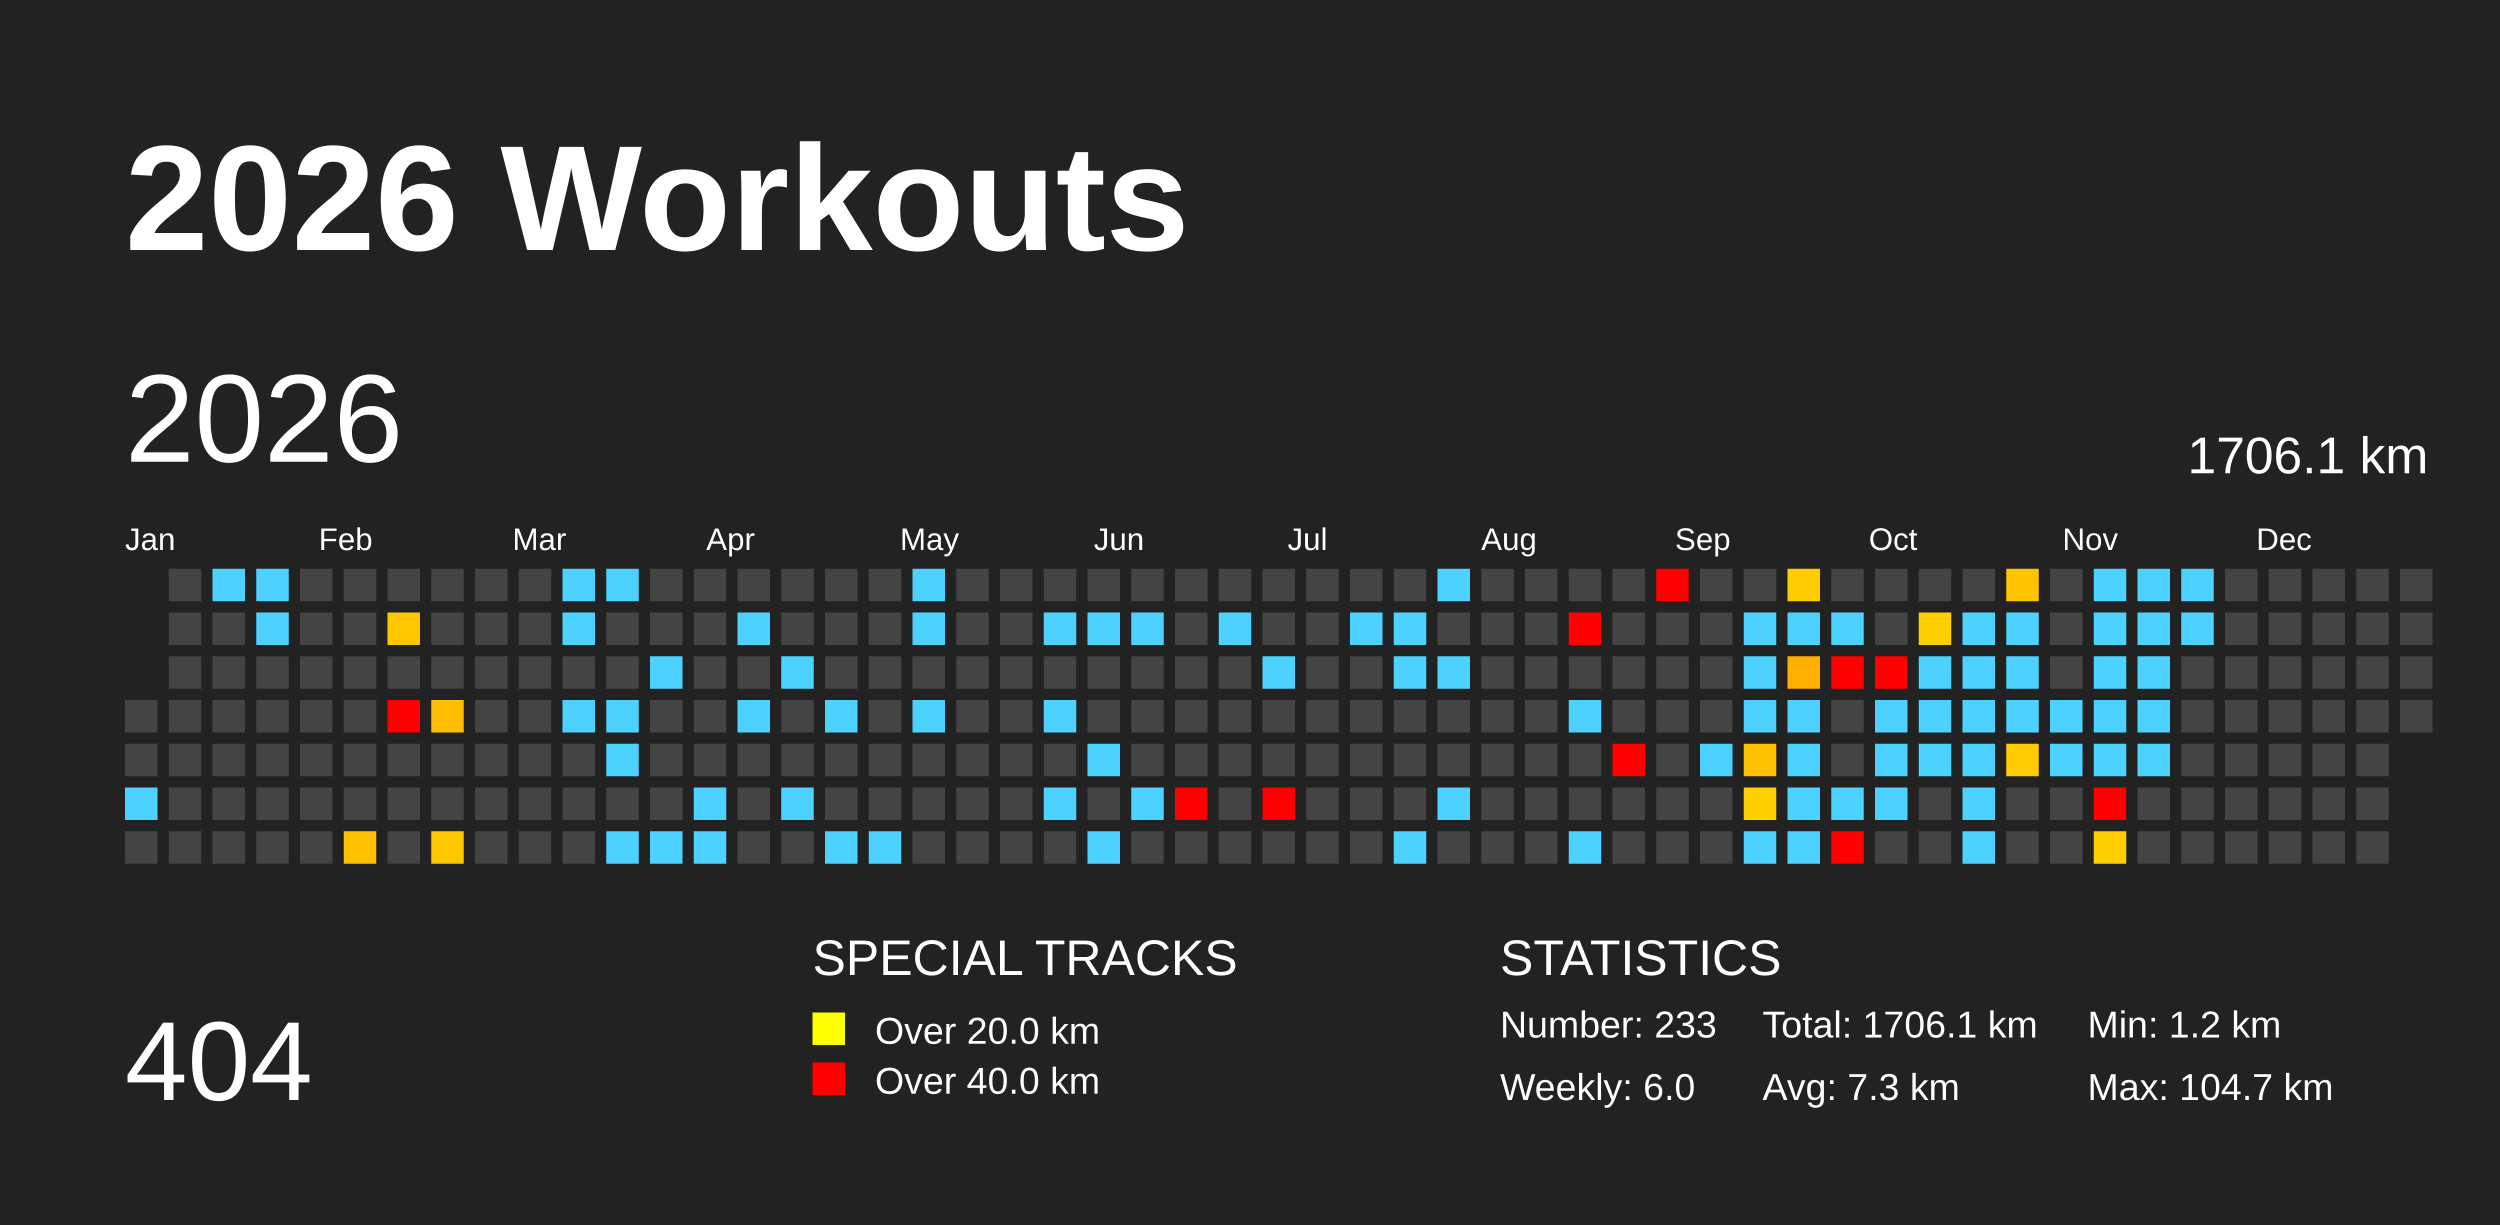
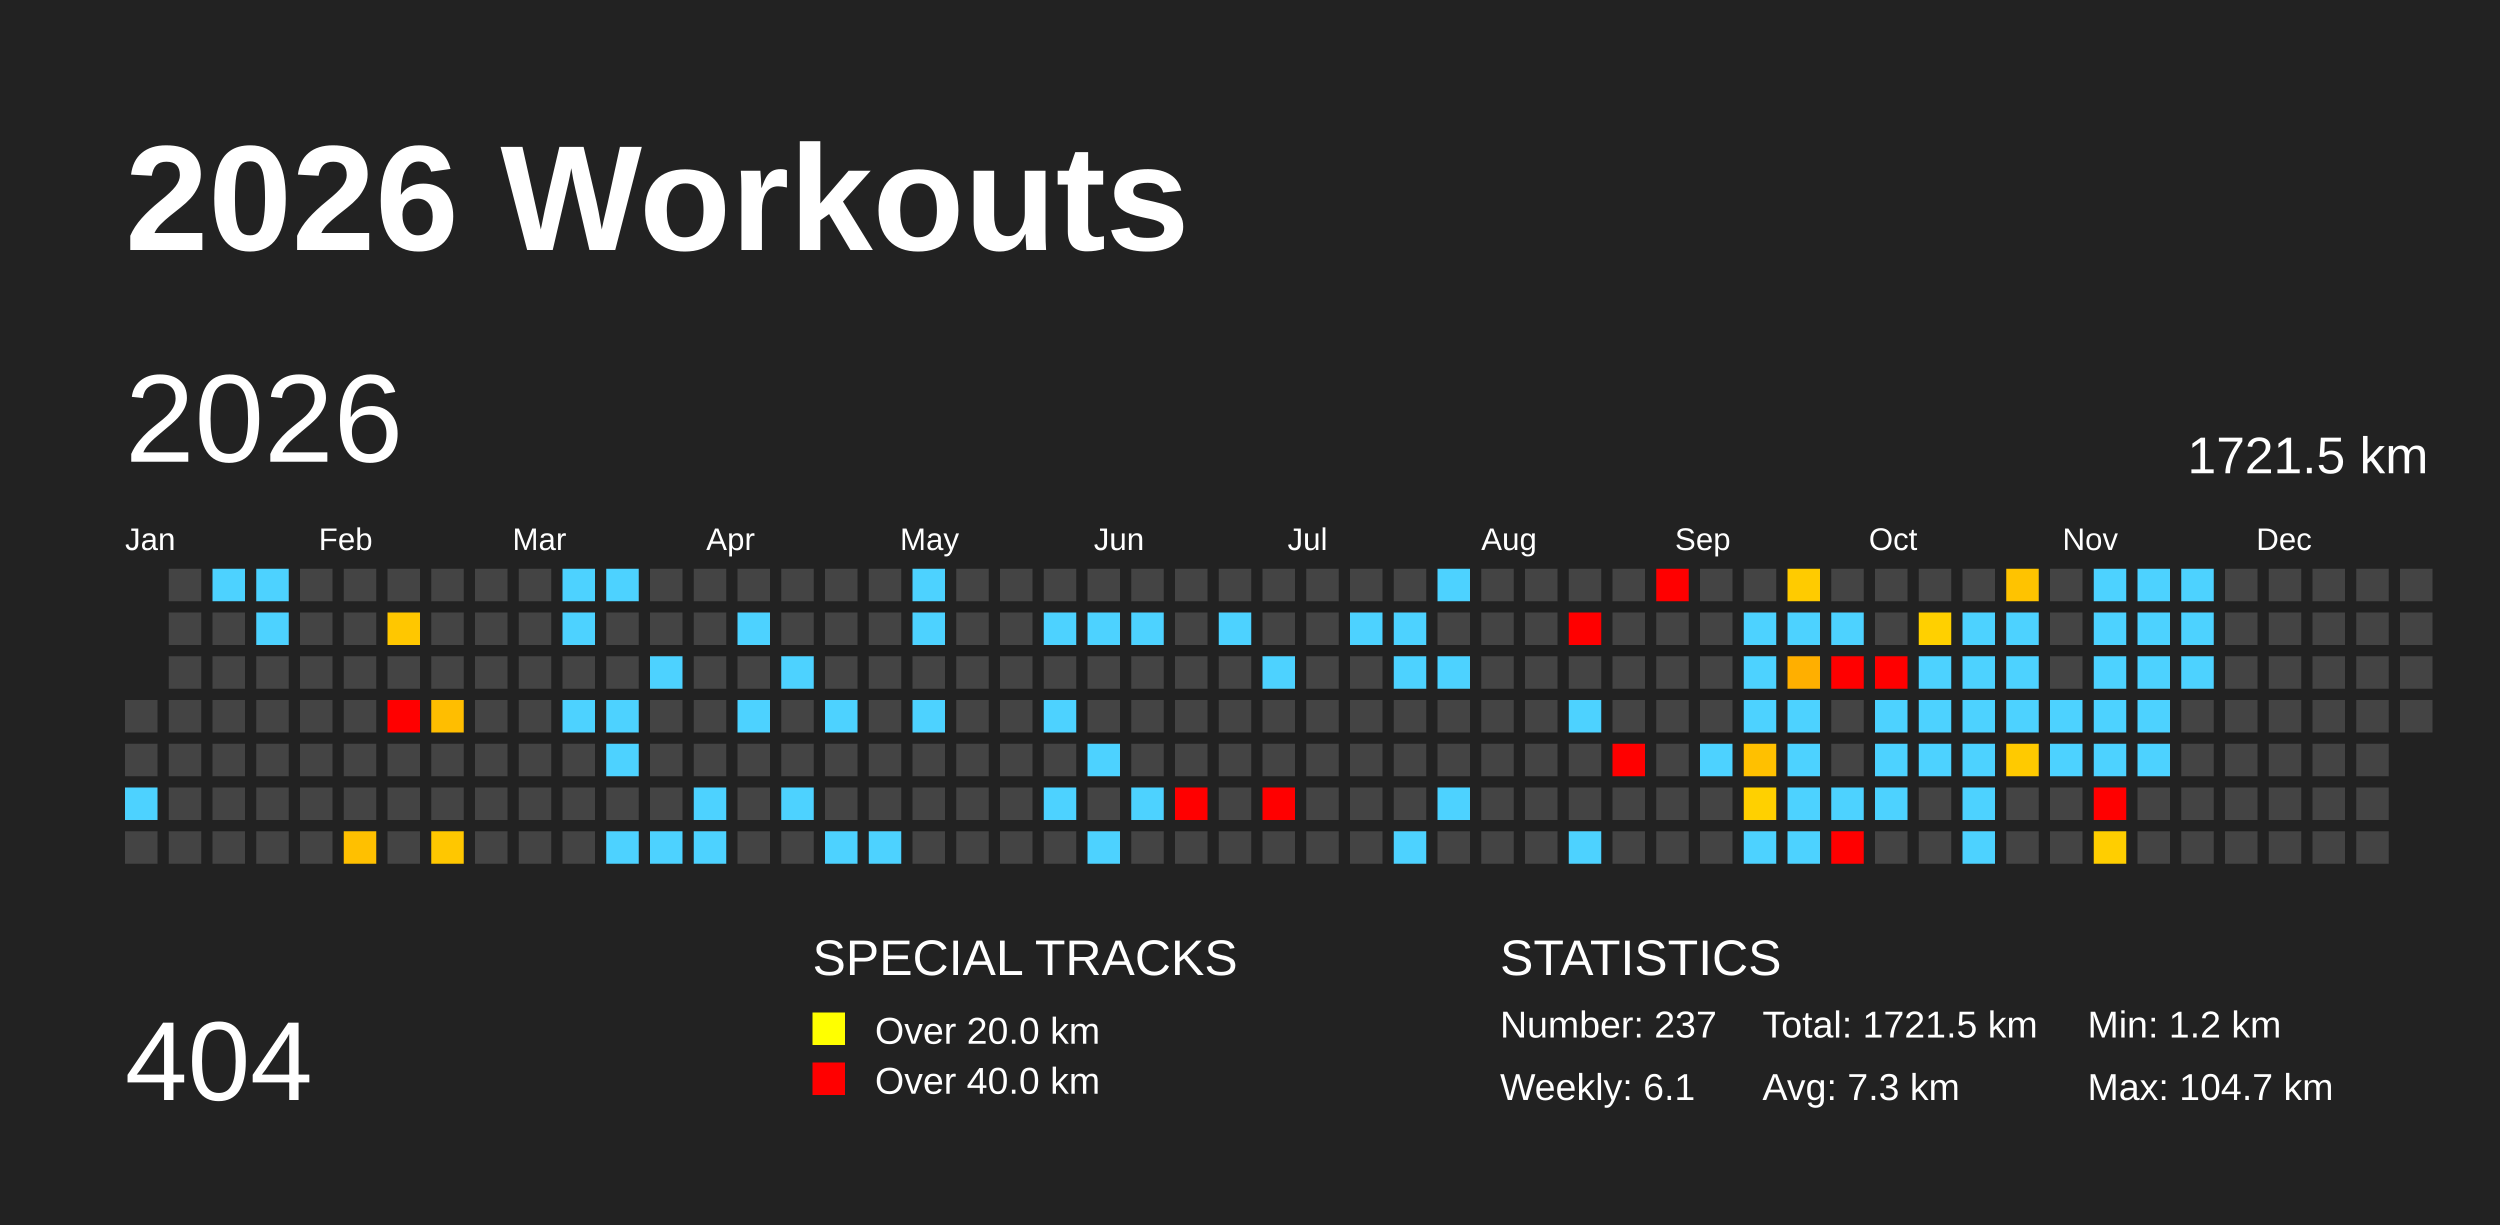
<svg xmlns="http://www.w3.org/2000/svg" baseProfile="full" height="98mm" version="1.1" viewBox="0,0,200,98" width="200mm">
  <defs>
    <pattern height="2" id="indoor-stripe" patternUnits="userSpaceOnUse" width="2">
      <line stroke="white" stroke-opacity="0.45" stroke-width="0.5" x1="0" x2="2" y1="2" y2="0" />
    </pattern>
  </defs>
  <rect fill="#222222" height="98" width="200" x="0" y="0" />
  <text fill="#FFFFFF" style="font-size:12px; font-family:Arial; font-weight:bold;" x="10" y="20">2026 Workouts</text>
  <text fill="#FFFFFF" style="font-size:9px; font-family:Arial" x="10" y="88">404</text>
  <text fill="#FFFFFF" style="font-size:4px; font-family:Arial" x="65" y="78">SPECIAL TRACKS</text>
  <rect fill="yellow" height="2.6" width="2.6" x="65" y="81" />
  <text fill="#FFFFFF" style="font-size:3px; font-family:Arial" x="70" y="83.5">Over 20.0 km</text>
  <rect fill="red" height="2.6" width="2.6" x="65" y="85" />
  <text fill="#FFFFFF" style="font-size:3px; font-family:Arial" x="70" y="87.5">Over 40.0 km</text>
  <text fill="#FFFFFF" style="font-size:4px; font-family:Arial" x="120" y="78">STATISTICS</text>
-   <text fill="#FFFFFF" style="font-size:3px; font-family:Arial" x="120" y="83">Number: 233</text>
-   <text fill="#FFFFFF" style="font-size:3px; font-family:Arial" x="120" y="88">Weekly: 6.0</text>
-   <text fill="#FFFFFF" style="font-size:3px; font-family:Arial" x="141" y="83">Total: 1706.1 km</text>
+   <text fill="#FFFFFF" style="font-size:3px; font-family:Arial" x="120" y="83">Number: 237</text>
+   <text fill="#FFFFFF" style="font-size:3px; font-family:Arial" x="120" y="88">Weekly: 6.1</text>
+   <text fill="#FFFFFF" style="font-size:3px; font-family:Arial" x="141" y="83">Total: 1721.5 km</text>
  <text fill="#FFFFFF" style="font-size:3px; font-family:Arial" x="141" y="88">Avg: 7.3 km</text>
  <text fill="#FFFFFF" style="font-size:3px; font-family:Arial" x="167" y="83">Min: 1.2 km</text>
  <text fill="#FFFFFF" style="font-size:3px; font-family:Arial" x="167" y="88">Max: 104.7 km</text>
  <text dominant-baseline="hanging" fill="#FFFFFF" style="font-size:10.0px; font-family:Arial;" x="10" y="30">2026</text>
-   <text dominant-baseline="hanging" fill="#FFFFFF" style="font-size:4.125px; font-family:Arial;" x="175" y="35">1706.1 km</text>
+   <text dominant-baseline="hanging" fill="#FFFFFF" style="font-size:4.125px; font-family:Arial;" x="175" y="35">1721.5 km</text>
  <text fill="#FFFFFF" style="font-size:2.5px; font-family:Arial" x="10.0" y="44">Jan</text>
  <text fill="#FFFFFF" style="font-size:2.5px; font-family:Arial" x="25.5" y="44">Feb</text>
  <text fill="#FFFFFF" style="font-size:2.5px; font-family:Arial" x="41.0" y="44">Mar</text>
  <text fill="#FFFFFF" style="font-size:2.5px; font-family:Arial" x="56.5" y="44">Apr</text>
  <text fill="#FFFFFF" style="font-size:2.5px; font-family:Arial" x="72.0" y="44">May</text>
  <text fill="#FFFFFF" style="font-size:2.5px; font-family:Arial" x="87.5" y="44">Jun</text>
  <text fill="#FFFFFF" style="font-size:2.5px; font-family:Arial" x="103.0" y="44">Jul</text>
  <text fill="#FFFFFF" style="font-size:2.5px; font-family:Arial" x="118.5" y="44">Aug</text>
  <text fill="#FFFFFF" style="font-size:2.5px; font-family:Arial" x="134.0" y="44">Sep</text>
  <text fill="#FFFFFF" style="font-size:2.5px; font-family:Arial" x="149.5" y="44">Oct</text>
  <text fill="#FFFFFF" style="font-size:2.5px; font-family:Arial" x="165.0" y="44">Nov</text>
  <text fill="#FFFFFF" style="font-size:2.5px; font-family:Arial" x="180.5" y="44">Dec</text>
  <rect fill="#444444" height="2.6" width="2.6" x="10.0" y="56.0" />
  <rect fill="#444444" height="2.6" width="2.6" x="10.0" y="59.5" />
  <rect fill="#4dd2ff" height="2.6" width="2.6" x="10.0" y="63.0" />
  <rect fill="#444444" height="2.6" width="2.6" x="10.0" y="66.5" />
  <rect fill="#444444" height="2.6" width="2.6" x="13.5" y="45.5" />
  <rect fill="#444444" height="2.6" width="2.6" x="13.5" y="49.0" />
  <rect fill="#444444" height="2.6" width="2.6" x="13.5" y="52.5" />
  <rect fill="#444444" height="2.6" width="2.6" x="13.5" y="56.0" />
  <rect fill="#444444" height="2.6" width="2.6" x="13.5" y="59.5" />
  <rect fill="#444444" height="2.6" width="2.6" x="13.5" y="63.0" />
  <rect fill="#444444" height="2.6" width="2.6" x="13.5" y="66.5" />
  <rect fill="#4dd2ff" height="2.6" width="2.6" x="17.0" y="45.5" />
  <rect fill="#444444" height="2.6" width="2.6" x="17.0" y="49.0" />
  <rect fill="#444444" height="2.6" width="2.6" x="17.0" y="52.5" />
  <rect fill="#444444" height="2.6" width="2.6" x="17.0" y="56.0" />
  <rect fill="#444444" height="2.6" width="2.6" x="17.0" y="59.5" />
  <rect fill="#444444" height="2.6" width="2.6" x="17.0" y="63.0" />
  <rect fill="#444444" height="2.6" width="2.6" x="17.0" y="66.5" />
  <rect fill="#4dd2ff" height="2.6" width="2.6" x="20.5" y="45.5" />
  <rect fill="#4dd2ff" height="2.6" width="2.6" x="20.5" y="49.0" />
  <rect fill="#444444" height="2.6" width="2.6" x="20.5" y="52.5" />
  <rect fill="#444444" height="2.6" width="2.6" x="20.5" y="56.0" />
  <rect fill="#444444" height="2.6" width="2.6" x="20.5" y="59.5" />
  <rect fill="#444444" height="2.6" width="2.6" x="20.5" y="63.0" />
  <rect fill="#444444" height="2.6" width="2.6" x="20.5" y="66.5" />
  <rect fill="#444444" height="2.6" width="2.6" x="24.0" y="45.5" />
  <rect fill="#444444" height="2.6" width="2.6" x="24.0" y="49.0" />
  <rect fill="#444444" height="2.6" width="2.6" x="24.0" y="52.5" />
  <rect fill="#444444" height="2.6" width="2.6" x="24.0" y="56.0" />
  <rect fill="#444444" height="2.6" width="2.6" x="24.0" y="59.5" />
  <rect fill="#444444" height="2.6" width="2.6" x="24.0" y="63.0" />
  <rect fill="#444444" height="2.6" width="2.6" x="24.0" y="66.5" />
  <rect fill="#444444" height="2.6" width="2.6" x="27.5" y="45.5" />
  <rect fill="#444444" height="2.6" width="2.6" x="27.5" y="49.0" />
  <rect fill="#444444" height="2.6" width="2.6" x="27.5" y="52.5" />
  <rect fill="#444444" height="2.6" width="2.6" x="27.5" y="56.0" />
  <rect fill="#444444" height="2.6" width="2.6" x="27.5" y="59.5" />
  <rect fill="#444444" height="2.6" width="2.6" x="27.5" y="63.0" />
  <rect fill="#ffc000" height="2.6" width="2.6" x="27.5" y="66.5" />
  <rect fill="#444444" height="2.6" width="2.6" x="31.0" y="45.5" />
  <rect fill="#ffc700" height="2.6" width="2.6" x="31.0" y="49.0" />
  <rect fill="#444444" height="2.6" width="2.6" x="31.0" y="52.5" />
  <rect fill="red" height="2.6" width="2.6" x="31.0" y="56.0" />
  <rect fill="#444444" height="2.6" width="2.6" x="31.0" y="59.5" />
  <rect fill="#444444" height="2.6" width="2.6" x="31.0" y="63.0" />
  <rect fill="#444444" height="2.6" width="2.6" x="31.0" y="66.5" />
  <rect fill="#444444" height="2.6" width="2.6" x="34.5" y="45.5" />
  <rect fill="#444444" height="2.6" width="2.6" x="34.5" y="49.0" />
  <rect fill="#444444" height="2.6" width="2.6" x="34.5" y="52.5" />
  <rect fill="#ffbe00" height="2.6" width="2.6" x="34.5" y="56.0" />
  <rect fill="#444444" height="2.6" width="2.6" x="34.5" y="59.5" />
  <rect fill="#444444" height="2.6" width="2.6" x="34.5" y="63.0" />
  <rect fill="#ffc700" height="2.6" width="2.6" x="34.5" y="66.5" />
  <rect fill="#444444" height="2.6" width="2.6" x="38.0" y="45.5" />
  <rect fill="#444444" height="2.6" width="2.6" x="38.0" y="49.0" />
  <rect fill="#444444" height="2.6" width="2.6" x="38.0" y="52.5" />
  <rect fill="#444444" height="2.6" width="2.6" x="38.0" y="56.0" />
  <rect fill="#444444" height="2.6" width="2.6" x="38.0" y="59.5" />
  <rect fill="#444444" height="2.6" width="2.6" x="38.0" y="63.0" />
  <rect fill="#444444" height="2.6" width="2.6" x="38.0" y="66.5" />
  <rect fill="#444444" height="2.6" width="2.6" x="41.5" y="45.5" />
  <rect fill="#444444" height="2.6" width="2.6" x="41.5" y="49.0" />
  <rect fill="#444444" height="2.6" width="2.6" x="41.5" y="52.5" />
  <rect fill="#444444" height="2.6" width="2.6" x="41.5" y="56.0" />
  <rect fill="#444444" height="2.6" width="2.6" x="41.5" y="59.5" />
  <rect fill="#444444" height="2.6" width="2.6" x="41.5" y="63.0" />
  <rect fill="#444444" height="2.6" width="2.6" x="41.5" y="66.5" />
  <rect fill="#4dd2ff" height="2.6" width="2.6" x="45.0" y="45.5" />
  <rect fill="#4dd2ff" height="2.6" width="2.6" x="45.0" y="49.0" />
  <rect fill="#444444" height="2.6" width="2.6" x="45.0" y="52.5" />
  <rect fill="#4dd2ff" height="2.6" width="2.6" x="45.0" y="56.0" />
  <rect fill="#444444" height="2.6" width="2.6" x="45.0" y="59.5" />
  <rect fill="#444444" height="2.6" width="2.6" x="45.0" y="63.0" />
  <rect fill="#444444" height="2.6" width="2.6" x="45.0" y="66.5" />
  <rect fill="#4dd2ff" height="2.6" width="2.6" x="48.5" y="45.5" />
  <rect fill="#444444" height="2.6" width="2.6" x="48.5" y="49.0" />
  <rect fill="#444444" height="2.6" width="2.6" x="48.5" y="52.5" />
  <rect fill="#4dd2ff" height="2.6" width="2.6" x="48.5" y="56.0" />
  <rect fill="#4dd2ff" height="2.6" width="2.6" x="48.5" y="59.5" />
  <rect fill="#444444" height="2.6" width="2.6" x="48.5" y="63.0" />
  <rect fill="#4dd2ff" height="2.6" width="2.6" x="48.5" y="66.5" />
  <rect fill="#444444" height="2.6" width="2.6" x="52.0" y="45.5" />
  <rect fill="#444444" height="2.6" width="2.6" x="52.0" y="49.0" />
  <rect fill="#4dd2ff" height="2.6" width="2.6" x="52.0" y="52.5" />
  <rect fill="#444444" height="2.6" width="2.6" x="52.0" y="56.0" />
  <rect fill="#444444" height="2.6" width="2.6" x="52.0" y="59.5" />
  <rect fill="#444444" height="2.6" width="2.6" x="52.0" y="63.0" />
  <rect fill="#4dd2ff" height="2.6" width="2.6" x="52.0" y="66.5" />
  <rect fill="#444444" height="2.6" width="2.6" x="55.5" y="45.5" />
  <rect fill="#444444" height="2.6" width="2.6" x="55.5" y="49.0" />
  <rect fill="#444444" height="2.6" width="2.6" x="55.5" y="52.5" />
  <rect fill="#444444" height="2.6" width="2.6" x="55.5" y="56.0" />
  <rect fill="#444444" height="2.6" width="2.6" x="55.5" y="59.5" />
  <rect fill="#4dd2ff" height="2.6" width="2.6" x="55.5" y="63.0" />
  <rect fill="#4dd2ff" height="2.6" width="2.6" x="55.5" y="66.5" />
  <rect fill="#444444" height="2.6" width="2.6" x="59.0" y="45.5" />
  <rect fill="#4dd2ff" height="2.6" width="2.6" x="59.0" y="49.0" />
  <rect fill="#444444" height="2.6" width="2.6" x="59.0" y="52.5" />
  <rect fill="#4dd2ff" height="2.6" width="2.6" x="59.0" y="56.0" />
  <rect fill="#444444" height="2.6" width="2.6" x="59.0" y="59.5" />
  <rect fill="#444444" height="2.6" width="2.6" x="59.0" y="63.0" />
  <rect fill="#444444" height="2.6" width="2.6" x="59.0" y="66.5" />
  <rect fill="#444444" height="2.6" width="2.6" x="62.5" y="45.5" />
  <rect fill="#444444" height="2.6" width="2.6" x="62.5" y="49.0" />
  <rect fill="#4dd2ff" height="2.6" width="2.6" x="62.5" y="52.5" />
  <rect fill="#444444" height="2.6" width="2.6" x="62.5" y="56.0" />
  <rect fill="#444444" height="2.6" width="2.6" x="62.5" y="59.5" />
  <rect fill="#4dd2ff" height="2.6" width="2.6" x="62.5" y="63.0" />
  <rect fill="#444444" height="2.6" width="2.6" x="62.5" y="66.5" />
  <rect fill="#444444" height="2.6" width="2.6" x="66.0" y="45.5" />
  <rect fill="#444444" height="2.6" width="2.6" x="66.0" y="49.0" />
  <rect fill="#444444" height="2.6" width="2.6" x="66.0" y="52.5" />
  <rect fill="#4dd2ff" height="2.6" width="2.6" x="66.0" y="56.0" />
  <rect fill="#444444" height="2.6" width="2.6" x="66.0" y="59.5" />
  <rect fill="#444444" height="2.6" width="2.6" x="66.0" y="63.0" />
  <rect fill="#4dd2ff" height="2.6" width="2.6" x="66.0" y="66.5" />
  <rect fill="#444444" height="2.6" width="2.6" x="69.5" y="45.5" />
  <rect fill="#444444" height="2.6" width="2.6" x="69.5" y="49.0" />
  <rect fill="#444444" height="2.6" width="2.6" x="69.5" y="52.5" />
  <rect fill="#444444" height="2.6" width="2.6" x="69.5" y="56.0" />
  <rect fill="#444444" height="2.6" width="2.6" x="69.5" y="59.5" />
  <rect fill="#444444" height="2.6" width="2.6" x="69.5" y="63.0" />
  <rect fill="#4dd2ff" height="2.6" width="2.6" x="69.5" y="66.5" />
  <rect fill="#4dd2ff" height="2.6" width="2.6" x="73.0" y="45.5" />
  <rect fill="#4dd2ff" height="2.6" width="2.6" x="73.0" y="49.0" />
  <rect fill="#444444" height="2.6" width="2.6" x="73.0" y="52.5" />
  <rect fill="#4dd2ff" height="2.6" width="2.6" x="73.0" y="56.0" />
  <rect fill="#444444" height="2.6" width="2.6" x="73.0" y="59.5" />
  <rect fill="#444444" height="2.6" width="2.6" x="73.0" y="63.0" />
  <rect fill="#444444" height="2.6" width="2.6" x="73.0" y="66.5" />
  <rect fill="#444444" height="2.6" width="2.6" x="76.5" y="45.5" />
  <rect fill="#444444" height="2.6" width="2.6" x="76.5" y="49.0" />
  <rect fill="#444444" height="2.6" width="2.6" x="76.5" y="52.5" />
  <rect fill="#444444" height="2.6" width="2.6" x="76.5" y="56.0" />
  <rect fill="#444444" height="2.6" width="2.6" x="76.5" y="59.5" />
  <rect fill="#444444" height="2.6" width="2.6" x="76.5" y="63.0" />
  <rect fill="#444444" height="2.6" width="2.6" x="76.5" y="66.5" />
  <rect fill="#444444" height="2.6" width="2.6" x="80.0" y="45.5" />
  <rect fill="#444444" height="2.6" width="2.6" x="80.0" y="49.0" />
  <rect fill="#444444" height="2.6" width="2.6" x="80.0" y="52.5" />
  <rect fill="#444444" height="2.6" width="2.6" x="80.0" y="56.0" />
  <rect fill="#444444" height="2.6" width="2.6" x="80.0" y="59.5" />
  <rect fill="#444444" height="2.6" width="2.6" x="80.0" y="63.0" />
  <rect fill="#444444" height="2.6" width="2.6" x="80.0" y="66.5" />
  <rect fill="#444444" height="2.6" width="2.6" x="83.5" y="45.5" />
  <rect fill="#4dd2ff" height="2.6" width="2.6" x="83.5" y="49.0" />
  <rect fill="#444444" height="2.6" width="2.6" x="83.5" y="52.5" />
  <rect fill="#4dd2ff" height="2.6" width="2.6" x="83.5" y="56.0" />
  <rect fill="#444444" height="2.6" width="2.6" x="83.5" y="59.5" />
  <rect fill="#4dd2ff" height="2.6" width="2.6" x="83.5" y="63.0" />
  <rect fill="#444444" height="2.6" width="2.6" x="83.5" y="66.5" />
  <rect fill="#444444" height="2.6" width="2.6" x="87.0" y="45.5" />
  <rect fill="#4dd2ff" height="2.6" width="2.6" x="87.0" y="49.0" />
  <rect fill="#444444" height="2.6" width="2.6" x="87.0" y="52.5" />
  <rect fill="#444444" height="2.6" width="2.6" x="87.0" y="56.0" />
  <rect fill="#4dd2ff" height="2.6" width="2.6" x="87.0" y="59.5" />
  <rect fill="#444444" height="2.6" width="2.6" x="87.0" y="63.0" />
  <rect fill="#4dd2ff" height="2.6" width="2.6" x="87.0" y="66.5" />
  <rect fill="#444444" height="2.6" width="2.6" x="90.5" y="45.5" />
  <rect fill="#4dd2ff" height="2.6" width="2.6" x="90.5" y="49.0" />
  <rect fill="#444444" height="2.6" width="2.6" x="90.5" y="52.5" />
  <rect fill="#444444" height="2.6" width="2.6" x="90.5" y="56.0" />
  <rect fill="#444444" height="2.6" width="2.6" x="90.5" y="59.5" />
  <rect fill="#4dd2ff" height="2.6" width="2.6" x="90.5" y="63.0" />
  <rect fill="#444444" height="2.6" width="2.6" x="90.5" y="66.5" />
  <rect fill="#444444" height="2.6" width="2.6" x="94.0" y="45.5" />
  <rect fill="#444444" height="2.6" width="2.6" x="94.0" y="49.0" />
  <rect fill="#444444" height="2.6" width="2.6" x="94.0" y="52.5" />
  <rect fill="#444444" height="2.6" width="2.6" x="94.0" y="56.0" />
  <rect fill="#444444" height="2.6" width="2.6" x="94.0" y="59.5" />
  <rect fill="red" height="2.6" width="2.6" x="94.0" y="63.0" />
  <rect fill="#444444" height="2.6" width="2.6" x="94.0" y="66.5" />
  <rect fill="#444444" height="2.6" width="2.6" x="97.5" y="45.5" />
  <rect fill="#4dd2ff" height="2.6" width="2.6" x="97.5" y="49.0" />
  <rect fill="#444444" height="2.6" width="2.6" x="97.5" y="52.5" />
  <rect fill="#444444" height="2.6" width="2.6" x="97.5" y="56.0" />
  <rect fill="#444444" height="2.6" width="2.6" x="97.5" y="59.5" />
  <rect fill="#444444" height="2.6" width="2.6" x="97.5" y="63.0" />
  <rect fill="#444444" height="2.6" width="2.6" x="97.5" y="66.5" />
  <rect fill="#444444" height="2.6" width="2.6" x="101.0" y="45.5" />
  <rect fill="#444444" height="2.6" width="2.6" x="101.0" y="49.0" />
  <rect fill="#4dd2ff" height="2.6" width="2.6" x="101.0" y="52.5" />
  <rect fill="#444444" height="2.6" width="2.6" x="101.0" y="56.0" />
  <rect fill="#444444" height="2.6" width="2.6" x="101.0" y="59.5" />
  <rect fill="red" height="2.6" width="2.6" x="101.0" y="63.0" />
  <rect fill="#444444" height="2.6" width="2.6" x="101.0" y="66.5" />
  <rect fill="#444444" height="2.6" width="2.6" x="104.5" y="45.5" />
  <rect fill="#444444" height="2.6" width="2.6" x="104.5" y="49.0" />
  <rect fill="#444444" height="2.6" width="2.6" x="104.5" y="52.5" />
  <rect fill="#444444" height="2.6" width="2.6" x="104.5" y="56.0" />
  <rect fill="#444444" height="2.6" width="2.6" x="104.5" y="59.5" />
  <rect fill="#444444" height="2.6" width="2.6" x="104.5" y="63.0" />
  <rect fill="#444444" height="2.6" width="2.6" x="104.5" y="66.5" />
  <rect fill="#444444" height="2.6" width="2.6" x="108.0" y="45.5" />
  <rect fill="#4dd2ff" height="2.6" width="2.6" x="108.0" y="49.0" />
  <rect fill="#444444" height="2.6" width="2.6" x="108.0" y="52.5" />
  <rect fill="#444444" height="2.6" width="2.6" x="108.0" y="56.0" />
  <rect fill="#444444" height="2.6" width="2.6" x="108.0" y="59.5" />
  <rect fill="#444444" height="2.6" width="2.6" x="108.0" y="63.0" />
  <rect fill="#444444" height="2.6" width="2.6" x="108.0" y="66.5" />
  <rect fill="#444444" height="2.6" width="2.6" x="111.5" y="45.5" />
  <rect fill="#4dd2ff" height="2.6" width="2.6" x="111.5" y="49.0" />
  <rect fill="#4dd2ff" height="2.6" width="2.6" x="111.5" y="52.5" />
  <rect fill="#444444" height="2.6" width="2.6" x="111.5" y="56.0" />
  <rect fill="#444444" height="2.6" width="2.6" x="111.5" y="59.5" />
  <rect fill="#444444" height="2.6" width="2.6" x="111.5" y="63.0" />
  <rect fill="#4dd2ff" height="2.6" width="2.6" x="111.5" y="66.5" />
  <rect fill="#4dd2ff" height="2.6" width="2.6" x="115.0" y="45.5" />
  <rect fill="#444444" height="2.6" width="2.6" x="115.0" y="49.0" />
  <rect fill="#4dd2ff" height="2.6" width="2.6" x="115.0" y="52.5" />
  <rect fill="#444444" height="2.6" width="2.6" x="115.0" y="56.0" />
  <rect fill="#444444" height="2.6" width="2.6" x="115.0" y="59.5" />
  <rect fill="#4dd2ff" height="2.6" width="2.6" x="115.0" y="63.0" />
  <rect fill="#444444" height="2.6" width="2.6" x="115.0" y="66.5" />
  <rect fill="#444444" height="2.6" width="2.6" x="118.5" y="45.5" />
  <rect fill="#444444" height="2.6" width="2.6" x="118.5" y="49.0" />
  <rect fill="#444444" height="2.6" width="2.6" x="118.5" y="52.5" />
  <rect fill="#444444" height="2.6" width="2.6" x="118.5" y="56.0" />
  <rect fill="#444444" height="2.6" width="2.6" x="118.5" y="59.5" />
  <rect fill="#444444" height="2.6" width="2.6" x="118.5" y="63.0" />
  <rect fill="#444444" height="2.6" width="2.6" x="118.5" y="66.5" />
  <rect fill="#444444" height="2.6" width="2.6" x="122.0" y="45.5" />
  <rect fill="#444444" height="2.6" width="2.6" x="122.0" y="49.0" />
  <rect fill="#444444" height="2.6" width="2.6" x="122.0" y="52.5" />
  <rect fill="#444444" height="2.6" width="2.6" x="122.0" y="56.0" />
  <rect fill="#444444" height="2.6" width="2.6" x="122.0" y="59.5" />
  <rect fill="#444444" height="2.6" width="2.6" x="122.0" y="63.0" />
  <rect fill="#444444" height="2.6" width="2.6" x="122.0" y="66.5" />
  <rect fill="#444444" height="2.6" width="2.6" x="125.5" y="45.5" />
  <rect fill="red" height="2.6" width="2.6" x="125.5" y="49.0" />
  <rect fill="#444444" height="2.6" width="2.6" x="125.5" y="52.5" />
  <rect fill="#4dd2ff" height="2.6" width="2.6" x="125.5" y="56.0" />
  <rect fill="#444444" height="2.6" width="2.6" x="125.5" y="59.5" />
  <rect fill="#444444" height="2.6" width="2.6" x="125.5" y="63.0" />
  <rect fill="#4dd2ff" height="2.6" width="2.6" x="125.5" y="66.5" />
  <rect fill="#444444" height="2.6" width="2.6" x="129.0" y="45.5" />
  <rect fill="#444444" height="2.6" width="2.6" x="129.0" y="49.0" />
  <rect fill="#444444" height="2.6" width="2.6" x="129.0" y="52.5" />
  <rect fill="#444444" height="2.6" width="2.6" x="129.0" y="56.0" />
  <rect fill="red" height="2.6" width="2.6" x="129.0" y="59.5" />
  <rect fill="#444444" height="2.6" width="2.6" x="129.0" y="63.0" />
  <rect fill="#444444" height="2.6" width="2.6" x="129.0" y="66.5" />
  <rect fill="red" height="2.6" width="2.6" x="132.5" y="45.5" />
  <rect fill="#444444" height="2.6" width="2.6" x="132.5" y="49.0" />
  <rect fill="#444444" height="2.6" width="2.6" x="132.5" y="52.5" />
  <rect fill="#444444" height="2.6" width="2.6" x="132.5" y="56.0" />
  <rect fill="#444444" height="2.6" width="2.6" x="132.5" y="59.5" />
  <rect fill="#444444" height="2.6" width="2.6" x="132.5" y="63.0" />
  <rect fill="#444444" height="2.6" width="2.6" x="132.5" y="66.5" />
  <rect fill="#444444" height="2.6" width="2.6" x="136.0" y="45.5" />
  <rect fill="#444444" height="2.6" width="2.6" x="136.0" y="49.0" />
  <rect fill="#444444" height="2.6" width="2.6" x="136.0" y="52.5" />
  <rect fill="#444444" height="2.6" width="2.6" x="136.0" y="56.0" />
  <rect fill="#4dd2ff" height="2.6" width="2.6" x="136.0" y="59.5" />
  <rect fill="#444444" height="2.6" width="2.6" x="136.0" y="63.0" />
  <rect fill="#444444" height="2.6" width="2.6" x="136.0" y="66.5" />
  <rect fill="#444444" height="2.6" width="2.6" x="139.5" y="45.5" />
  <rect fill="#4dd2ff" height="2.6" width="2.6" x="139.5" y="49.0" />
  <rect fill="#4dd2ff" height="2.6" width="2.6" x="139.5" y="52.5" />
  <rect fill="#4dd2ff" height="2.6" width="2.6" x="139.5" y="56.0" />
  <rect fill="#ffc000" height="2.6" width="2.6" x="139.5" y="59.5" />
  <rect fill="#ffd000" height="2.6" width="2.6" x="139.5" y="63.0" />
  <rect fill="#4dd2ff" height="2.6" width="2.6" x="139.5" y="66.5" />
  <rect fill="#ffcb00" height="2.6" width="2.6" x="143.0" y="45.5" />
  <rect fill="#4dd2ff" height="2.6" width="2.6" x="143.0" y="49.0" />
  <rect fill="#ffaf00" height="2.6" width="2.6" x="143.0" y="52.5" />
  <rect fill="#4dd2ff" height="2.6" width="2.6" x="143.0" y="56.0" />
  <rect fill="#4dd2ff" height="2.6" width="2.6" x="143.0" y="59.5" />
  <rect fill="#4dd2ff" height="2.6" width="2.6" x="143.0" y="63.0" />
  <rect fill="#4dd2ff" height="2.6" width="2.6" x="143.0" y="66.5" />
  <rect fill="#444444" height="2.6" width="2.6" x="146.5" y="45.5" />
  <rect fill="#4dd2ff" height="2.6" width="2.6" x="146.5" y="49.0" />
  <rect fill="red" height="2.6" width="2.6" x="146.5" y="52.5" />
  <rect fill="#444444" height="2.6" width="2.6" x="146.5" y="56.0" />
  <rect fill="#444444" height="2.6" width="2.6" x="146.5" y="59.5" />
  <rect fill="#4dd2ff" height="2.6" width="2.6" x="146.5" y="63.0" />
  <rect fill="red" height="2.6" width="2.6" x="146.5" y="66.5" />
  <rect fill="#444444" height="2.6" width="2.6" x="150.0" y="45.5" />
  <rect fill="#444444" height="2.6" width="2.6" x="150.0" y="49.0" />
  <rect fill="red" height="2.6" width="2.6" x="150.0" y="52.5" />
  <rect fill="#4dd2ff" height="2.6" width="2.6" x="150.0" y="56.0" />
  <rect fill="#4dd2ff" height="2.6" width="2.6" x="150.0" y="59.5" />
  <rect fill="#4dd2ff" height="2.6" width="2.6" x="150.0" y="63.0" />
  <rect fill="#444444" height="2.6" width="2.6" x="150.0" y="66.5" />
  <rect fill="#444444" height="2.6" width="2.6" x="153.5" y="45.5" />
  <rect fill="#ffd000" height="2.6" width="2.6" x="153.5" y="49.0" />
  <rect fill="#4dd2ff" height="2.6" width="2.6" x="153.5" y="52.5" />
  <rect fill="#4dd2ff" height="2.6" width="2.6" x="153.5" y="56.0" />
  <rect fill="#4dd2ff" height="2.6" width="2.6" x="153.5" y="59.5" />
  <rect fill="#444444" height="2.6" width="2.6" x="153.5" y="63.0" />
  <rect fill="#444444" height="2.6" width="2.6" x="153.5" y="66.5" />
  <rect fill="#444444" height="2.6" width="2.6" x="157.0" y="45.5" />
  <rect fill="#4dd2ff" height="2.6" width="2.6" x="157.0" y="49.0" />
  <rect fill="#4dd2ff" height="2.6" width="2.6" x="157.0" y="52.5" />
  <rect fill="#4dd2ff" height="2.6" width="2.6" x="157.0" y="56.0" />
  <rect fill="#4dd2ff" height="2.6" width="2.6" x="157.0" y="59.5" />
  <rect fill="#4dd2ff" height="2.6" width="2.6" x="157.0" y="63.0" />
  <rect fill="#4dd2ff" height="2.6" width="2.6" x="157.0" y="66.5" />
  <rect fill="#ffc300" height="2.6" width="2.6" x="160.5" y="45.5" />
  <rect fill="#4dd2ff" height="2.6" width="2.6" x="160.5" y="49.0" />
  <rect fill="#4dd2ff" height="2.6" width="2.6" x="160.5" y="52.5" />
  <rect fill="#4dd2ff" height="2.6" width="2.6" x="160.5" y="56.0" />
  <rect fill="#ffca00" height="2.6" width="2.6" x="160.5" y="59.5" />
  <rect fill="#444444" height="2.6" width="2.6" x="160.5" y="63.0" />
  <rect fill="#444444" height="2.6" width="2.6" x="160.5" y="66.5" />
  <rect fill="#444444" height="2.6" width="2.6" x="164.0" y="45.5" />
  <rect fill="#444444" height="2.6" width="2.6" x="164.0" y="49.0" />
  <rect fill="#444444" height="2.6" width="2.6" x="164.0" y="52.5" />
  <rect fill="#4dd2ff" height="2.6" width="2.6" x="164.0" y="56.0" />
  <rect fill="#4dd2ff" height="2.6" width="2.6" x="164.0" y="59.5" />
  <rect fill="#444444" height="2.6" width="2.6" x="164.0" y="63.0" />
  <rect fill="#444444" height="2.6" width="2.6" x="164.0" y="66.5" />
  <rect fill="#4dd2ff" height="2.6" width="2.6" x="167.5" y="45.5" />
  <rect fill="#4dd2ff" height="2.6" width="2.6" x="167.5" y="49.0" />
  <rect fill="#4dd2ff" height="2.6" width="2.6" x="167.5" y="52.5" />
  <rect fill="#4dd2ff" height="2.6" width="2.6" x="167.5" y="56.0" />
  <rect fill="#4dd2ff" height="2.6" width="2.6" x="167.5" y="59.5" />
  <rect fill="red" height="2.6" width="2.6" x="167.5" y="63.0" />
  <rect fill="#ffce00" height="2.6" width="2.6" x="167.5" y="66.5" />
  <rect fill="#4dd2ff" height="2.6" width="2.6" x="171.0" y="45.5" />
  <rect fill="#4dd2ff" height="2.6" width="2.6" x="171.0" y="49.0" />
  <rect fill="#4dd2ff" height="2.6" width="2.6" x="171.0" y="52.5" />
  <rect fill="#4dd2ff" height="2.6" width="2.6" x="171.0" y="56.0" />
  <rect fill="#4dd2ff" height="2.6" width="2.6" x="171.0" y="59.5" />
  <rect fill="#444444" height="2.6" width="2.6" x="171.0" y="63.0" />
  <rect fill="#444444" height="2.6" width="2.6" x="171.0" y="66.5" />
  <rect fill="#4dd2ff" height="2.6" width="2.6" x="174.5" y="45.5" />
  <rect fill="#4dd2ff" height="2.6" width="2.6" x="174.5" y="49.0" />
-   <rect fill="#444444" height="2.6" width="2.6" x="174.5" y="52.5" />
+   <rect fill="#4dd2ff" height="2.6" width="2.6" x="174.5" y="52.5" />
  <rect fill="#444444" height="2.6" width="2.6" x="174.5" y="56.0" />
  <rect fill="#444444" height="2.6" width="2.6" x="174.5" y="59.5" />
  <rect fill="#444444" height="2.6" width="2.6" x="174.5" y="63.0" />
  <rect fill="#444444" height="2.6" width="2.6" x="174.5" y="66.5" />
  <rect fill="#444444" height="2.6" width="2.6" x="178.0" y="45.5" />
  <rect fill="#444444" height="2.6" width="2.6" x="178.0" y="49.0" />
  <rect fill="#444444" height="2.6" width="2.6" x="178.0" y="52.5" />
  <rect fill="#444444" height="2.6" width="2.6" x="178.0" y="56.0" />
  <rect fill="#444444" height="2.6" width="2.6" x="178.0" y="59.5" />
  <rect fill="#444444" height="2.6" width="2.6" x="178.0" y="63.0" />
  <rect fill="#444444" height="2.6" width="2.6" x="178.0" y="66.5" />
  <rect fill="#444444" height="2.6" width="2.6" x="181.5" y="45.5" />
  <rect fill="#444444" height="2.6" width="2.6" x="181.5" y="49.0" />
  <rect fill="#444444" height="2.6" width="2.6" x="181.5" y="52.5" />
  <rect fill="#444444" height="2.6" width="2.6" x="181.5" y="56.0" />
  <rect fill="#444444" height="2.6" width="2.6" x="181.5" y="59.5" />
  <rect fill="#444444" height="2.6" width="2.6" x="181.5" y="63.0" />
  <rect fill="#444444" height="2.6" width="2.6" x="181.5" y="66.5" />
  <rect fill="#444444" height="2.6" width="2.6" x="185.0" y="45.5" />
  <rect fill="#444444" height="2.6" width="2.6" x="185.0" y="49.0" />
  <rect fill="#444444" height="2.6" width="2.6" x="185.0" y="52.5" />
  <rect fill="#444444" height="2.6" width="2.6" x="185.0" y="56.0" />
  <rect fill="#444444" height="2.6" width="2.6" x="185.0" y="59.5" />
  <rect fill="#444444" height="2.6" width="2.6" x="185.0" y="63.0" />
  <rect fill="#444444" height="2.6" width="2.6" x="185.0" y="66.5" />
  <rect fill="#444444" height="2.6" width="2.6" x="188.5" y="45.5" />
  <rect fill="#444444" height="2.6" width="2.6" x="188.5" y="49.0" />
  <rect fill="#444444" height="2.6" width="2.6" x="188.5" y="52.5" />
  <rect fill="#444444" height="2.6" width="2.6" x="188.5" y="56.0" />
  <rect fill="#444444" height="2.6" width="2.6" x="188.5" y="59.5" />
  <rect fill="#444444" height="2.6" width="2.6" x="188.5" y="63.0" />
  <rect fill="#444444" height="2.6" width="2.6" x="188.5" y="66.5" />
  <rect fill="#444444" height="2.6" width="2.6" x="192.0" y="45.5" />
  <rect fill="#444444" height="2.6" width="2.6" x="192.0" y="49.0" />
  <rect fill="#444444" height="2.6" width="2.6" x="192.0" y="52.5" />
  <rect fill="#444444" height="2.6" width="2.6" x="192.0" y="56.0" />
</svg>
